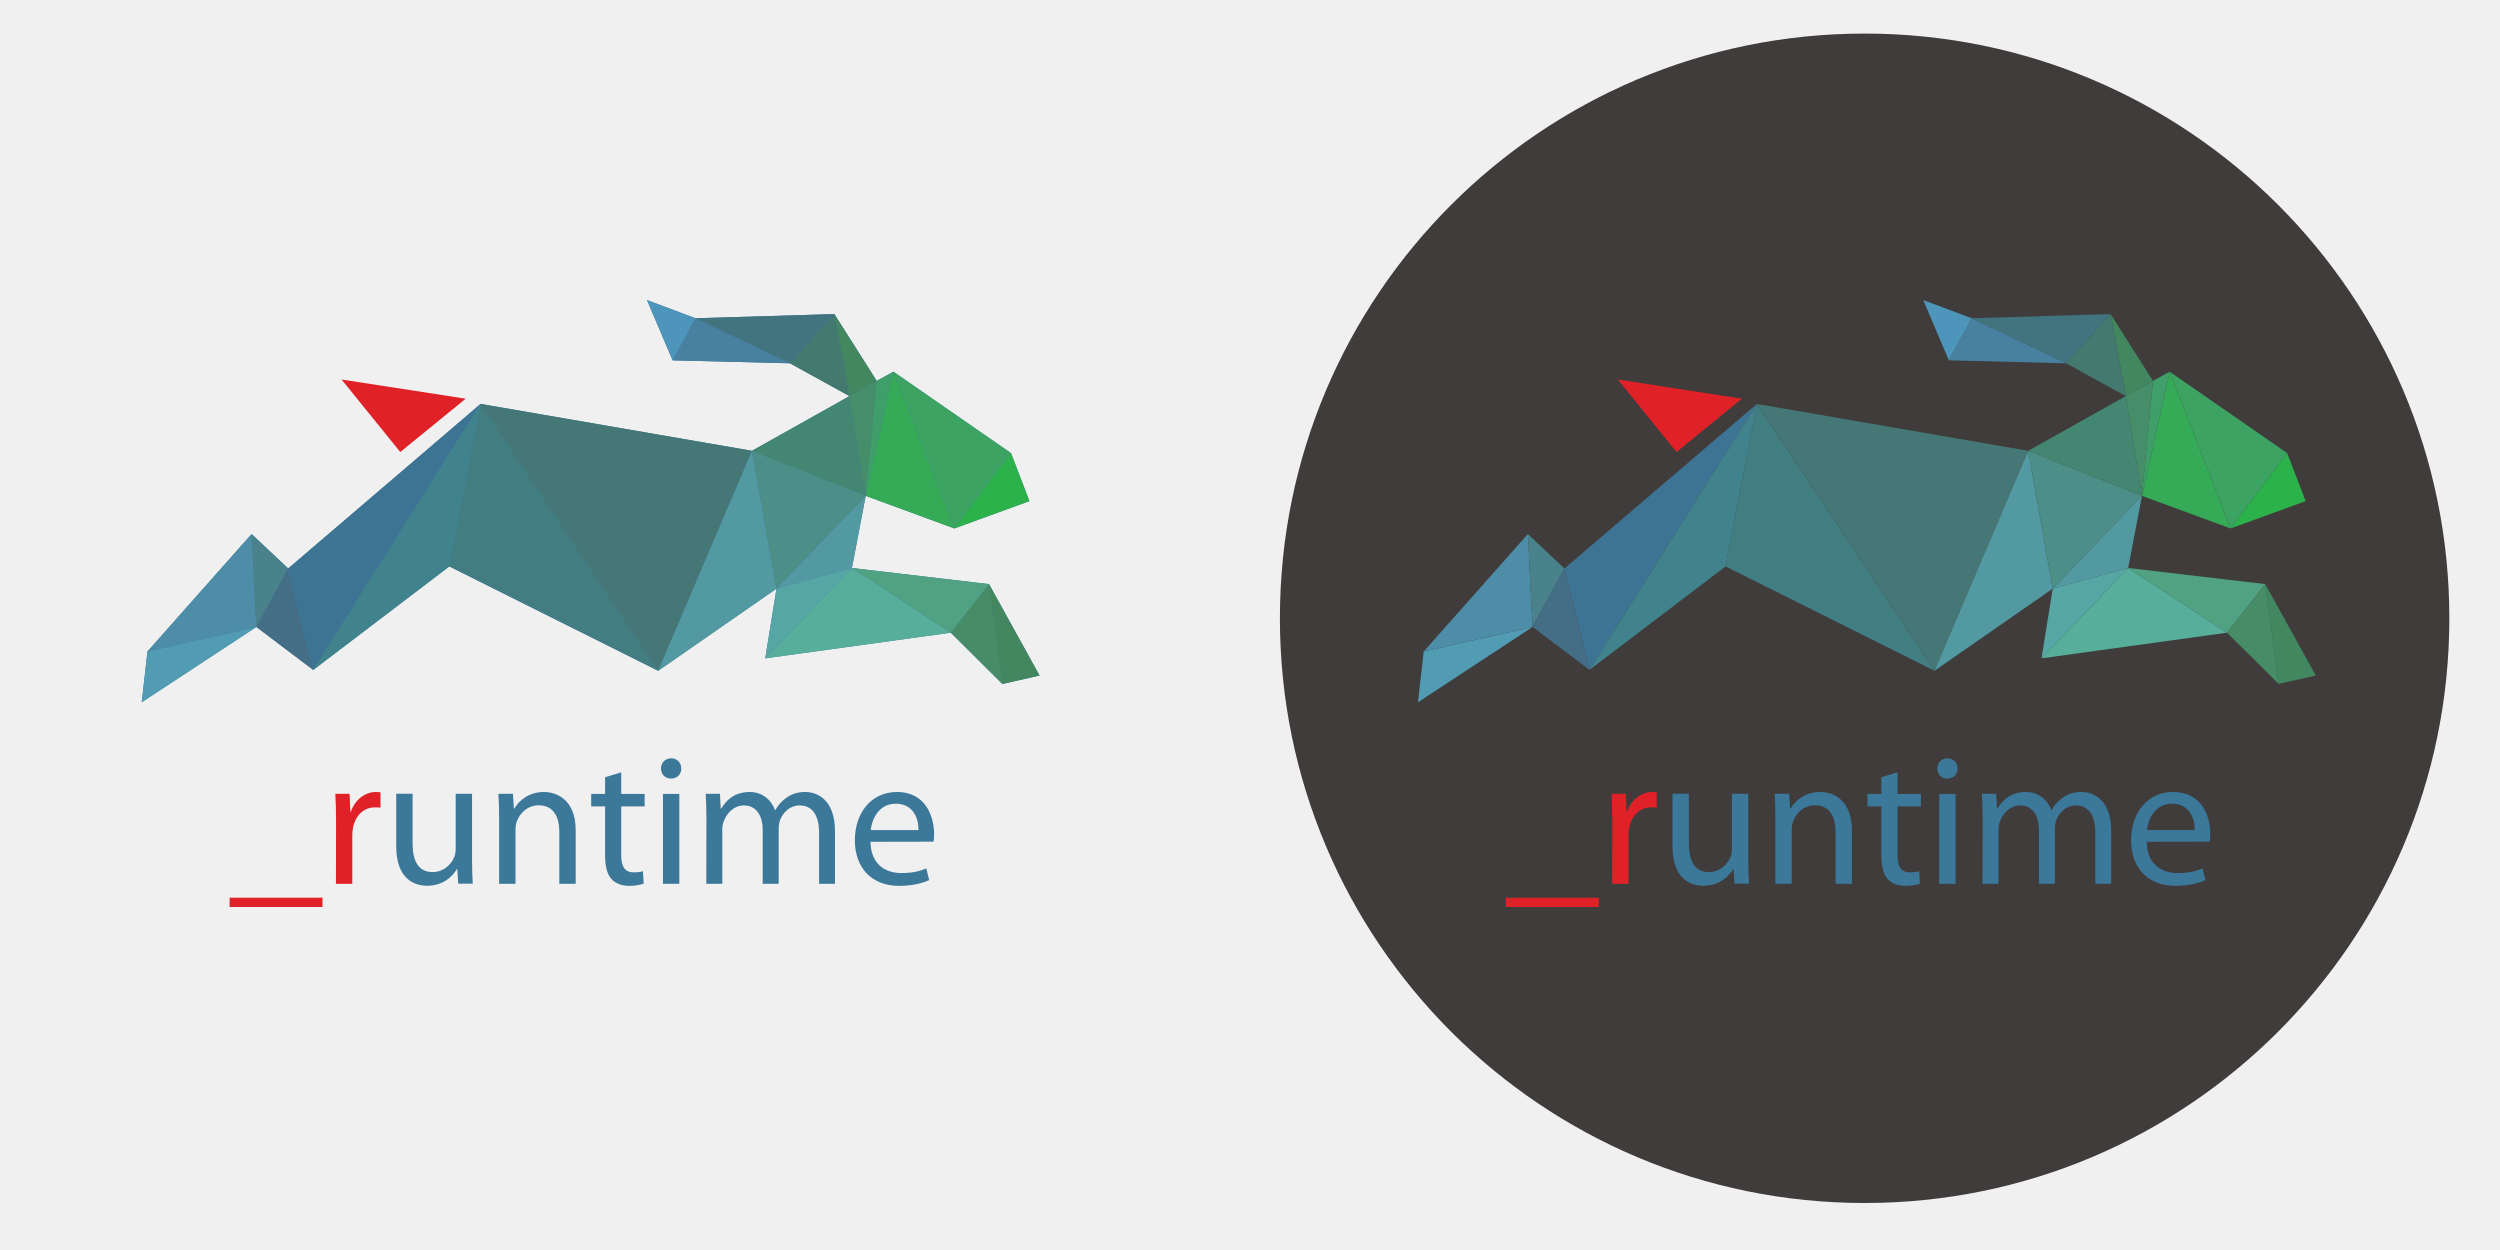
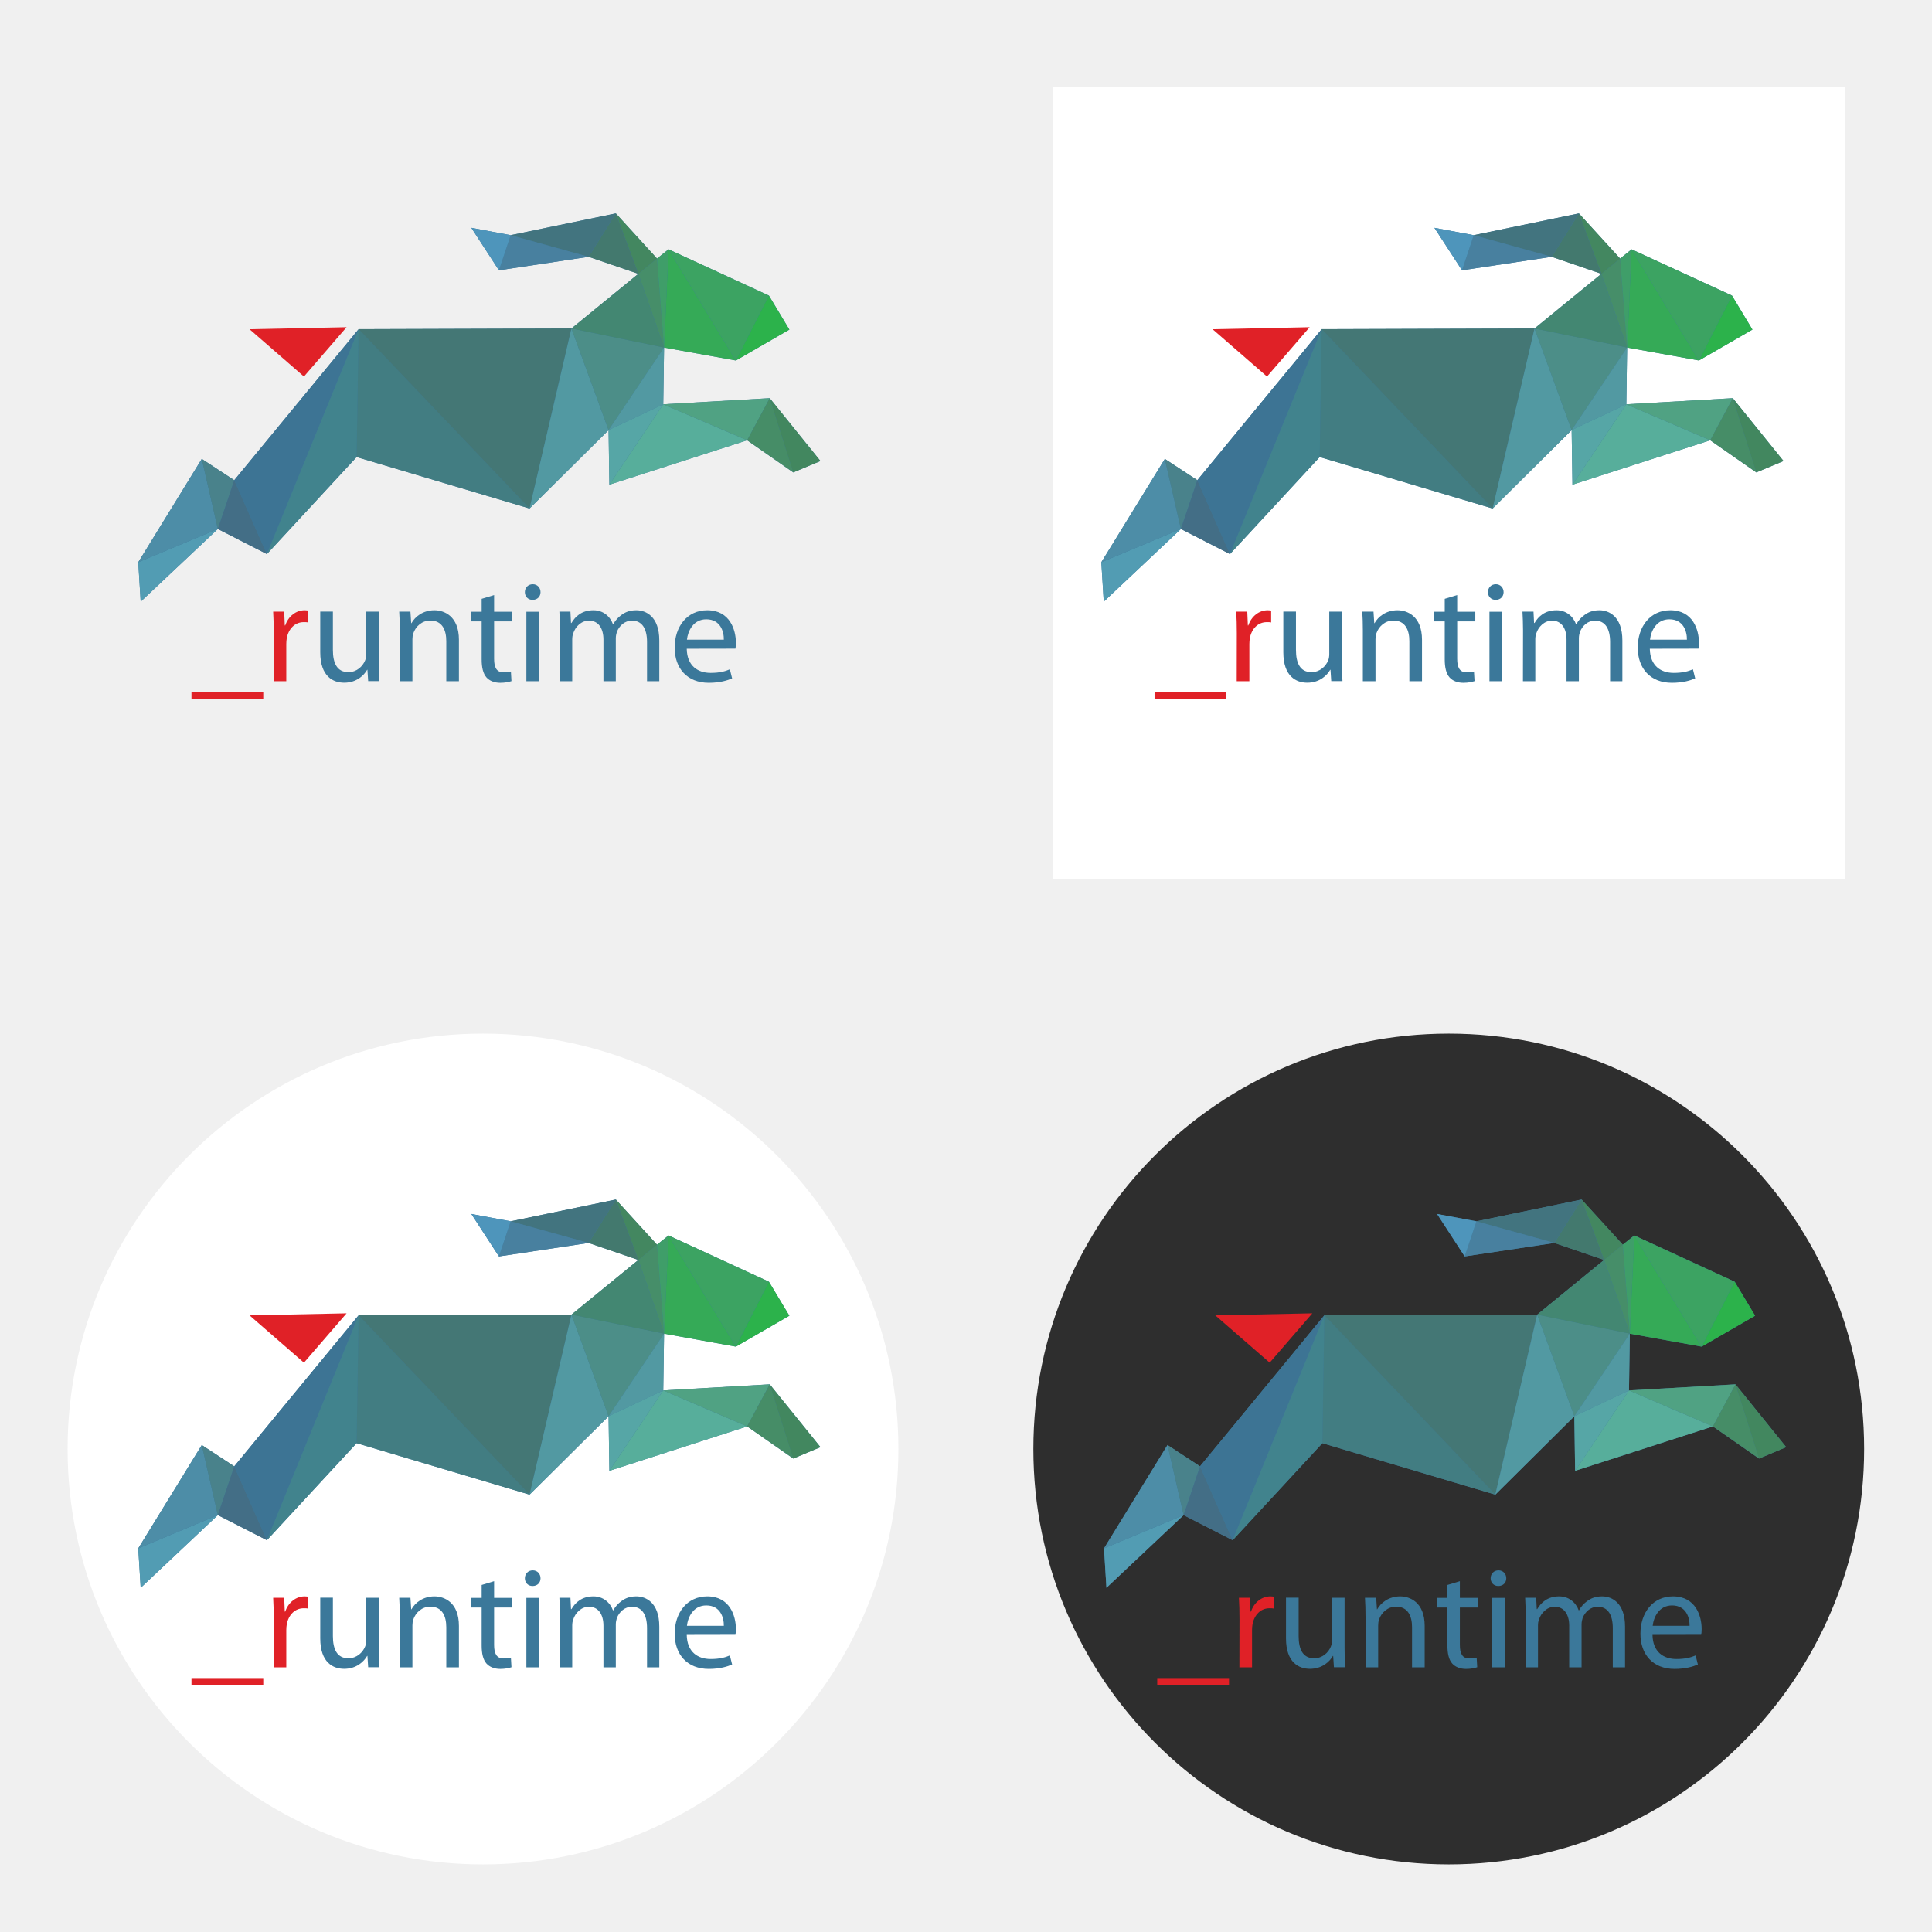
- <svg xmlns="http://www.w3.org/2000/svg" version="1.1" id="Layer_1" x="0px" y="0px" viewBox="0 0 2048 1024" style="enable-background:new 0 0 2048 1024;" xml:space="preserve">
-   <style type="text/css">
+ <svg xmlns="http://www.w3.org/2000/svg" version="1.1" id="Layer_1" x="0px" y="0px" viewBox="0 0 2048 2048" xml:space="preserve" width="2048" height="2048">
+   <defs id="defs85" />
+   <style type="text/css" id="style2">
	.st0{fill:#3B789A;}
	.st1{fill:#3F3C3B;}
	.st2{fill:#E02127;}
	.st3{fill:#529CB3;}
	.st4{fill:#4D8DA7;}
	.st5{fill:#49828B;}
	.st6{fill:#436E86;}
	.st7{fill:#3D7494;}
	.st8{fill:#41838D;}
	.st9{fill:#427D82;}
	.st10{fill:#447775;}
	.st11{fill:#5299A2;}
	.st12{fill:#4C8E88;}
	.st13{fill:#56A6A6;}
	.st14{fill:#57AE9B;}
	.st15{fill:#50A283;}
	.st16{fill:#468D67;}
	.st17{fill:#42875F;}
	.st18{fill:#468E69;}
	.st19{fill:#3F9E69;}
	.st20{fill:#35AA57;}
	.st21{fill:#3CA362;}
	.st22{fill:#2CB24B;}
	.st23{fill:#438760;}
	.st24{fill:#43796E;}
	.st25{fill:#42747F;}
	.st26{fill:#48809F;}
	.st27{fill:#4E95BB;}
	.st28{fill:#438772;}
</style>
-   <polygon class="st0" points="116.1,575.3 120.8,533.7 206.1,437.5 236.1,465.7 393.7,330.9 616,369.3 695.9,324.5 647.1,297.6   551,295.2 530,245.8 569.7,260.7 683.5,257.3 718.2,312 731.9,304.5 828.2,371.2 843.3,410.5 781.8,432.9 709.2,406.2 697.9,465.3   810.2,478.5 851.6,553.4 821.1,560.3 778.9,518.3 626.9,539.3 636.1,482.2 539.2,549.5 368.1,464 256.6,548.8 210,513.6 " />
-   <circle id="circle4" class="st1" cx="1527.5" cy="506.5" r="479" />
-   <path id="path6" class="st2" d="M264.2,735.4v7.6h-76.1v-7.6H264.2z" />
-   <path id="path8" class="st2" d="M275.3,673.3c0-8.7-0.2-16.1-0.6-23h11.7l0.6,14.6h0.5  c3.3-9.9,11.6-16.1,20.5-16.1c1.4,0,2.4,0.2,3.7,0.3v12.6c-1.4-0.3-2.7-0.3-4.6-0.3c-9.4,0-16.1,7-18,17c-0.3,1.8-0.5,4.1-0.5,6.2  V724h-13.4L275.3,673.3L275.3,673.3z" />
-   <path id="path10" class="st0" d="M386.7,703.7c0,7.8,0.2,14.5,0.6,20.2h-11.9l-0.8-12h-0.3  c-3.3,5.9-11.3,13.7-24.3,13.7c-11.6,0-25.4-6.5-25.4-32.3v-43.1H338v40.6c0,14,4.4,23.6,16.4,23.6c9,0,15.2-6.2,17.7-12.3  c0.8-1.8,1.2-4.3,1.2-6.8v-45h13.4V703.7z" />
-   <path id="path12" class="st0" d="M408.9,670.2c0-7.8-0.2-13.8-0.6-19.9h11.9l0.8,12.2h0.3  c3.7-6.8,12.2-13.7,24.3-13.7c10.2,0,26,6.1,26,31.3V724h-13.4v-42.5c0-11.9-4.4-21.8-17-21.8c-8.7,0-15.5,6.2-18,13.7  c-0.6,1.7-0.9,4-0.9,6.2V724h-13.4L408.9,670.2z" />
-   <path id="path14" class="st0" d="M508.9,632.7v17.7h19.2v10.2h-19.2v39.7c0,9.1,2.6,14.3,10,14.3  c3.7,0,5.8-0.3,7.8-0.9l0.6,10.2c-2.6,0.9-6.7,1.8-11.9,1.8c-6.2,0-11.3-2.1-14.5-5.6c-3.7-4.1-5.2-10.7-5.2-19.3v-40.2h-11.4v-10.2  h11.4v-13.7L508.9,632.7z" />
-   <path id="path16" class="st0" d="M558.1,629.6c0,4.6-3.2,8.2-8.5,8.2c-4.9,0-8.1-3.7-8.1-8.2  c0-4.6,3.3-8.4,8.4-8.4C554.7,621.2,558.1,624.9,558.1,629.6L558.1,629.6z M543.1,724v-73.6h13.4V724H543.1z" />
-   <path id="path18" class="st0" d="M578.7,670.2c0-7.8-0.3-13.8-0.6-19.9h11.7l0.6,12h0.5  c4.1-7,11-13.5,23.3-13.5c9.9,0,17.5,6.1,20.7,14.8h0.3c2.3-4.3,5.3-7.3,8.4-9.6c4.4-3.3,9.1-5.2,16.1-5.2c9.9,0,24.3,6.4,24.3,32  V724h-13v-41.5c0-14.3-5.3-22.7-16-22.7c-7.8,0-13.5,5.6-16,12c-0.6,2-1.1,4.3-1.1,6.7V724h-13.1v-44.1c0-11.7-5.2-20.1-15.4-20.1  c-8.2,0-14.5,6.7-16.6,13.4c-0.8,1.8-1.1,4.3-1.1,6.5V724h-13.1L578.7,670.2L578.7,670.2z" />
-   <path id="path20" class="st0" d="M713.1,689.6c0.3,18.1,11.7,25.6,25.3,25.6  c9.6,0,15.5-1.7,20.4-3.8l2.4,9.6c-4.7,2.1-12.9,4.7-24.7,4.7c-22.7,0-36.2-15.1-36.2-37.3s13.1-39.6,34.5-39.6  c24.2,0,30.4,21,30.4,34.5c0,2.7-0.2,4.7-0.5,6.2L713.1,689.6L713.1,689.6z M752.4,680c0.2-8.4-3.5-21.6-18.6-21.6  c-13.7,0-19.5,12.3-20.5,21.6H752.4z" />
-   <polygon id="polygon24" class="st3" points="116.1,575.3 210,513.6 120.8,533.7 " />
-   <polygon id="polygon26" class="st4" points="210,513.6 206.1,437.5 120.8,533.7 " />
-   <polygon id="polygon28" class="st5" points="206.1,437.5 236.1,465.7 210,513.6 " />
-   <polygon id="polygon30" class="st6" points="236.1,465.7 256.6,548.8 210,513.6 " />
-   <polygon id="polygon32" class="st7" points="236.1,465.7 393.7,330.9 256.6,548.8 " />
-   <polygon id="polygon34" class="st8" points="393.7,330.9 368.1,464 256.6,548.8 " />
-   <polygon id="polygon36" class="st9" points="368.1,464 539.2,549.5 393.7,330.9 " />
-   <polygon id="polygon38" class="st10" points="539.2,549.5 393.7,330.9 616,369.3 " />
-   <polygon id="polygon40" class="st11" points="636.1,482.2 539.2,549.5 616,369.3 " />
-   <polygon id="polygon42" class="st12" points="636.1,482.2 709.2,406.2 616,369.3 " />
-   <polygon id="polygon44" class="st11" points="636.1,482.2 697.9,465.3 709.2,406.2 " />
-   <polygon id="polygon46" class="st13" points="636.1,482.2 626.9,539.3 697.9,465.3 " />
-   <polygon id="polygon48" class="st14" points="626.9,539.3 778.9,518.3 697.9,465.3 " />
-   <polygon id="polygon50" class="st15" points="810.2,478.5 778.9,518.3 697.9,465.3 " />
-   <path id="path52" class="st16" d="M778.9,518.3c1.6-2,31.3-39.8,31.3-39.8l11,81.8L778.9,518.3z" />
-   <polygon id="polygon54" class="st17" points="821.1,560.3 851.6,553.4 810.2,478.5 " />
-   <polygon id="polygon56" class="st18" points="718.2,312 709.2,406.2 695.9,324.5 " />
-   <polygon id="polygon58" class="st19" points="731.9,304.5 709.2,406.2 718.2,312 " />
-   <polygon id="polygon60" class="st20" points="781.8,432.9 709.2,406.2 731.9,304.5 " />
-   <polygon id="polygon62" class="st21" points="781.8,432.9 828.2,371.2 731.9,304.5 " />
-   <path id="path64" class="st15" d="M828.2,371.2" />
-   <polygon id="polygon66" class="st22" points="781.8,432.9 843.3,410.5 828.2,371.2 " />
-   <polygon id="polygon68" class="st23" points="683.5,257.3 695.9,324.5 718.2,312 " />
-   <path id="path70" class="st15" d="M551,295.2" />
-   <polygon id="polygon72" class="st24" points="647.1,297.6 695.9,324.5 683.5,257.3 " />
-   <polygon id="polygon74" class="st25" points="569.7,260.7 647.1,297.6 683.5,257.3 " />
-   <polygon id="polygon76" class="st26" points="551,295.2 647.1,297.6 569.7,260.7 " />
-   <polygon id="polygon78" class="st27" points="530,245.8 569.7,260.7 551,295.2 " />
-   <polygon id="polygon80" class="st2" points="327.9,370.3 279.8,310.9 381.5,326.6 " />
-   <polygon id="polygon82" class="st28" points="616,369.3 709.2,406.2 695.9,324.5 " />
-   <path id="path6_1_" class="st2" d="M1309.7,735.4v7.6h-76.1v-7.6H1309.7z" />
-   <path id="path8_1_" class="st2" d="M1320.8,673.3c0-8.7-0.2-16.1-0.6-23h11.7l0.6,14.6h0.5  c3.3-9.9,11.6-16.1,20.5-16.1c1.4,0,2.4,0.2,3.7,0.3v12.6c-1.4-0.3-2.7-0.3-4.6-0.3c-9.4,0-16.1,7-18,17c-0.3,1.8-0.5,4.1-0.5,6.2  V724h-13.4L1320.8,673.3L1320.8,673.3z" />
-   <path id="path10_1_" class="st0" d="M1432.2,703.7c0,7.8,0.2,14.5,0.6,20.2h-11.9l-0.8-12h-0.3  c-3.3,5.9-11.3,13.7-24.3,13.7c-11.6,0-25.4-6.5-25.4-32.3v-43.1h13.4v40.6c0,14,4.4,23.6,16.4,23.6c9,0,15.2-6.2,17.7-12.3  c0.8-1.8,1.2-4.3,1.2-6.8v-45h13.4V703.7z" />
-   <path id="path12_1_" class="st0" d="M1454.4,670.2c0-7.8-0.2-13.8-0.6-19.9h11.9l0.8,12.2h0.3  c3.7-6.8,12.2-13.7,24.3-13.7c10.2,0,26,6.1,26,31.3V724h-13.4v-42.5c0-11.9-4.4-21.8-17-21.8c-8.7,0-15.5,6.2-18,13.7  c-0.6,1.7-0.9,4-0.9,6.2V724h-13.4V670.2z" />
-   <path id="path14_1_" class="st0" d="M1554.4,632.7v17.7h19.2v10.2h-19.2v39.7  c0,9.1,2.6,14.3,10,14.3c3.7,0,5.8-0.3,7.8-0.9l0.6,10.2c-2.6,0.9-6.7,1.8-11.9,1.8c-6.2,0-11.3-2.1-14.5-5.6  c-3.7-4.1-5.2-10.7-5.2-19.3v-40.2h-11.4v-10.2h11.4v-13.7L1554.4,632.7z" />
-   <path id="path16_1_" class="st0" d="M1603.6,629.6c0,4.6-3.2,8.2-8.5,8.2c-4.9,0-8.1-3.7-8.1-8.2  c0-4.6,3.3-8.4,8.4-8.4C1600.2,621.2,1603.6,624.9,1603.6,629.6L1603.6,629.6z M1588.6,724v-73.6h13.4V724H1588.6z" />
-   <path id="path18_1_" class="st0" d="M1624.2,670.2c0-7.8-0.3-13.8-0.6-19.9h11.7l0.6,12h0.5  c4.1-7,11-13.5,23.3-13.5c9.9,0,17.5,6.1,20.7,14.8h0.3c2.3-4.3,5.3-7.3,8.4-9.6c4.4-3.3,9.1-5.2,16.1-5.2c9.9,0,24.3,6.4,24.3,32  V724h-13v-41.5c0-14.3-5.3-22.7-16-22.7c-7.8,0-13.5,5.6-16,12c-0.6,2-1.1,4.3-1.1,6.7V724h-13.1v-44.1c0-11.7-5.2-20.1-15.4-20.1  c-8.2,0-14.5,6.7-16.6,13.4c-0.8,1.8-1.1,4.3-1.1,6.5V724h-13.1L1624.2,670.2L1624.2,670.2z" />
-   <path id="path20_1_" class="st0" d="M1758.6,689.6c0.3,18.1,11.7,25.6,25.3,25.6  c9.6,0,15.5-1.7,20.4-3.8l2.4,9.6c-4.7,2.1-12.9,4.7-24.7,4.7c-22.7,0-36.2-15.1-36.2-37.3s13.1-39.6,34.5-39.6  c24.2,0,30.4,21,30.4,34.5c0,2.7-0.2,4.7-0.5,6.2L1758.6,689.6L1758.6,689.6z M1797.9,680c0.2-8.4-3.5-21.6-18.6-21.6  c-13.7,0-19.5,12.3-20.5,21.6H1797.9z" />
-   <polygon id="polygon24_1_" class="st3" points="1161.6,575.3 1255.5,513.6 1166.3,533.7 " />
-   <polygon id="polygon26_1_" class="st4" points="1255.5,513.6 1251.6,437.5 1166.3,533.7 " />
-   <polygon id="polygon28_1_" class="st5" points="1251.6,437.5 1281.6,465.7 1255.5,513.6 " />
-   <polygon id="polygon30_1_" class="st6" points="1281.6,465.7 1302.1,548.8 1255.5,513.6 " />
-   <polygon id="polygon32_1_" class="st7" points="1281.6,465.7 1439.2,330.9 1302.1,548.8 " />
-   <polygon id="polygon34_1_" class="st8" points="1439.2,330.9 1413.6,464 1302.1,548.8 " />
-   <polygon id="polygon36_1_" class="st9" points="1413.6,464 1584.7,549.5 1439.2,330.9 " />
-   <polygon id="polygon38_1_" class="st10" points="1584.7,549.5 1439.2,330.9 1661.5,369.3 " />
-   <polygon id="polygon40_1_" class="st11" points="1681.6,482.2 1584.7,549.5 1661.5,369.3 " />
-   <polygon id="polygon42_1_" class="st12" points="1681.6,482.2 1754.7,406.2 1661.5,369.3 " />
-   <polygon id="polygon44_1_" class="st11" points="1681.6,482.2 1743.4,465.3 1754.7,406.2 " />
-   <polygon id="polygon46_1_" class="st13" points="1681.6,482.2 1672.4,539.3 1743.4,465.3 " />
-   <polygon id="polygon48_1_" class="st14" points="1672.4,539.3 1824.4,518.3 1743.4,465.3 " />
-   <polygon id="polygon50_1_" class="st15" points="1855.7,478.5 1824.4,518.3 1743.4,465.3 " />
-   <path id="path52_1_" class="st16" d="M1824.4,518.3c1.6-2,31.3-39.8,31.3-39.8l11,81.8  L1824.4,518.3z" />
-   <polygon id="polygon54_1_" class="st17" points="1866.6,560.3 1897.1,553.4 1855.7,478.5 " />
-   <polygon id="polygon56_1_" class="st18" points="1763.7,312 1754.7,406.2 1741.4,324.5 " />
-   <polygon id="polygon58_1_" class="st19" points="1777.4,304.5 1754.7,406.2 1763.7,312 " />
-   <polygon id="polygon60_1_" class="st20" points="1827.3,432.9 1754.7,406.2 1777.4,304.5 " />
-   <polygon id="polygon62_1_" class="st21" points="1827.3,432.9 1873.7,371.2 1777.4,304.5 " />
-   <path id="path64_1_" class="st15" d="M1873.7,371.2" />
-   <polygon id="polygon66_1_" class="st22" points="1827.3,432.9 1888.8,410.5 1873.7,371.2 " />
-   <polygon id="polygon68_1_" class="st23" points="1729,257.3 1741.4,324.5 1763.7,312 " />
-   <path id="path70_1_" class="st15" d="M1596.5,295.2" />
-   <polygon id="polygon72_1_" class="st24" points="1692.6,297.6 1741.4,324.5 1729,257.3 " />
-   <polygon id="polygon74_1_" class="st25" points="1615.2,260.7 1692.6,297.6 1729,257.3 " />
-   <polygon id="polygon76_1_" class="st26" points="1596.5,295.2 1692.6,297.6 1615.2,260.7 " />
-   <polygon id="polygon78_1_" class="st27" points="1575.5,245.8 1615.2,260.7 1596.5,295.2 " />
-   <polygon id="polygon80_1_" class="st2" points="1373.4,370.3 1325.3,310.9 1427,326.6 " />
-   <polygon id="polygon82_1_" class="st28" points="1661.5,369.3 1754.7,406.2 1741.4,324.5 " />
+   <rect style="opacity:1;vector-effect:none;fill:#ffffff;fill-opacity:1;fill-rule:evenodd;stroke:none;stroke-width:0.705;stroke-linecap:butt;stroke-linejoin:miter;stroke-miterlimit:4;stroke-dasharray:none;stroke-dashoffset:0;stroke-opacity:1" id="rect1336" width="839.553" height="839.553" x="1116.224" y="92.224" />
+   <g id="g1074" transform="translate(-1.2207031e-4)">
+     <path d="m 279.08,733.49 v 7.6 h -76.1 v -7.6 z" class="st2" id="path6" style="fill:#e02127;stroke:none" />
+     <path d="m 290.18,671.39 c 0,-8.7 -0.2,-16.1 -0.6,-23 h 11.7 l 0.6,14.6 h 0.5 c 3.3,-9.9 11.6,-16.1 20.5,-16.1 1.4,0 2.4,0.2 3.7,0.3 v 12.6 c -1.4,-0.3 -2.7,-0.3 -4.6,-0.3 -9.4,0 -16.1,7 -18,17 -0.3,1.8 -0.5,4.1 -0.5,6.2 v 39.4 h -13.4 z" class="st2" id="path8" style="fill:#e02127" />
+     <path d="m 401.58,701.79 c 0,7.8 0.2,14.5 0.6,20.2 h -11.9 l -0.8,-12 h -0.3 c -3.3,5.9 -11.3,13.7 -24.3,13.7 -11.6,0 -25.4,-6.5 -25.4,-32.3 v -43.1 h 13.4 v 40.6 c 0,14 4.4,23.6 16.4,23.6 9,0 15.2,-6.2 17.7,-12.3 0.8,-1.8 1.2,-4.3 1.2,-6.8 v -45 h 13.4 z" class="st0" id="path10" style="fill:#3b789a" />
+     <path d="m 423.78,668.29 c 0,-7.8 -0.2,-13.8 -0.6,-19.9 h 11.9 l 0.8,12.2 h 0.3 c 3.7,-6.8 12.2,-13.7 24.3,-13.7 10.2,0 26,6.1 26,31.3 v 43.9 h -13.4 v -42.5 c 0,-11.9 -4.4,-21.8 -17,-21.8 -8.7,0 -15.5,6.2 -18,13.7 -0.6,1.7 -0.9,4 -0.9,6.2 v 44.4 h -13.4 z" class="st0" id="path12" style="fill:#3b789a" />
+     <path d="m 523.78,630.79 v 17.7 h 19.2 v 10.2 h -19.2 v 39.7 c 0,9.1 2.6,14.3 10,14.3 3.7,0 5.8,-0.3 7.8,-0.9 l 0.6,10.2 c -2.6,0.9 -6.7,1.8 -11.9,1.8 -6.2,0 -11.3,-2.1 -14.5,-5.6 -3.7,-4.1 -5.2,-10.7 -5.2,-19.3 v -40.2 h -11.4 v -10.2 h 11.4 v -13.7 z" class="st0" id="path14" style="fill:#3b789a" />
+     <path d="m 572.98,627.69 c 0,4.6 -3.2,8.2 -8.5,8.2 -4.9,0 -8.1,-3.7 -8.1,-8.2 0,-4.6 3.3,-8.4 8.4,-8.4 4.8,0 8.2,3.7 8.2,8.4 z m -15,94.4 v -73.6 h 13.4 v 73.6 z" class="st0" id="path16" style="fill:#3b789a" />
+     <path d="m 593.58,668.29 c 0,-7.8 -0.3,-13.8 -0.6,-19.9 h 11.7 l 0.6,12 h 0.5 c 4.1,-7 11,-13.5 23.3,-13.5 9.9,0 17.5,6.1 20.7,14.8 h 0.3 c 2.3,-4.3 5.3,-7.3 8.4,-9.6 4.4,-3.3 9.1,-5.2 16.1,-5.2 9.9,0 24.3,6.4 24.3,32 v 43.2 h -13 v -41.5 c 0,-14.3 -5.3,-22.7 -16,-22.7 -7.8,0 -13.5,5.6 -16,12 -0.6,2 -1.1,4.3 -1.1,6.7 v 45.5 h -13.1 v -44.1 c 0,-11.7 -5.2,-20.1 -15.4,-20.1 -8.2,0 -14.5,6.7 -16.6,13.4 -0.8,1.8 -1.1,4.3 -1.1,6.5 v 44.3 h -13.1 z" class="st0" id="path18" style="fill:#3b789a" />
+     <path d="m 727.98,687.69 c 0.3,18.1 11.7,25.6 25.3,25.6 9.6,0 15.5,-1.7 20.4,-3.8 l 2.4,9.6 c -4.7,2.1 -12.9,4.7 -24.7,4.7 -22.7,0 -36.2,-15.1 -36.2,-37.3 0,-22.2 13.1,-39.6 34.5,-39.6 24.2,0 30.4,21 30.4,34.5 0,2.7 -0.2,4.7 -0.5,6.2 z m 39.3,-9.6 c 0.2,-8.4 -3.5,-21.6 -18.6,-21.6 -13.7,0 -19.5,12.3 -20.5,21.6 z" class="st0" id="path20" style="fill:#3b789a" />
+   </g>
+   <circle r="440.334" cy="1536" cx="512" id="path955" style="opacity:1;vector-effect:none;fill:#ffffff;fill-opacity:1;fill-rule:evenodd;stroke:none;stroke-width:0.86;stroke-linecap:butt;stroke-linejoin:miter;stroke-miterlimit:4;stroke-dasharray:none;stroke-dashoffset:0;stroke-opacity:1" />
+   <g id="g1045" transform="translate(14.88018,-21.9097)">
+     <path style="fill:#e02127;stroke:none" id="path957" class="st2" d="m 264.2,1800.742 v 7.6 h -76.1 v -7.6 z" />
+     <path style="fill:#e02127" id="path959" class="st2" d="m 275.3,1738.642 c 0,-8.7 -0.2,-16.1 -0.6,-23 h 11.7 l 0.6,14.6 h 0.5 c 3.3,-9.9 11.6,-16.1 20.5,-16.1 1.4,0 2.4,0.2 3.7,0.3 v 12.6 c -1.4,-0.3 -2.7,-0.3 -4.6,-0.3 -9.4,0 -16.1,7 -18,17 -0.3,1.8 -0.5,4.1 -0.5,6.2 v 39.4 h -13.4 z" />
+     <path style="fill:#3b789a" id="path961" class="st0" d="m 386.7,1769.042 c 0,7.8 0.2,14.5 0.6,20.2 h -11.9 l -0.8,-12 h -0.3 c -3.3,5.9 -11.3,13.7 -24.3,13.7 -11.6,0 -25.4,-6.5 -25.4,-32.3 v -43.1 H 338 v 40.6 c 0,14 4.4,23.6 16.4,23.6 9,0 15.2,-6.2 17.7,-12.3 0.8,-1.8 1.2,-4.3 1.2,-6.8 v -45 h 13.4 z" />
+     <path style="fill:#3b789a" id="path963" class="st0" d="m 408.9,1735.542 c 0,-7.8 -0.2,-13.8 -0.6,-19.9 h 11.9 l 0.8,12.2 h 0.3 c 3.7,-6.8 12.2,-13.7 24.3,-13.7 10.2,0 26,6.1 26,31.3 v 43.9 h -13.4 v -42.5 c 0,-11.9 -4.4,-21.8 -17,-21.8 -8.7,0 -15.5,6.2 -18,13.7 -0.6,1.7 -0.9,4 -0.9,6.2 v 44.4 h -13.4 z" />
+     <path style="fill:#3b789a" id="path965" class="st0" d="m 508.9,1698.042 v 17.7 h 19.2 v 10.2 h -19.2 v 39.7 c 0,9.1 2.6,14.3 10,14.3 3.7,0 5.8,-0.3 7.8,-0.9 l 0.6,10.2 c -2.6,0.9 -6.7,1.8 -11.9,1.8 -6.2,0 -11.3,-2.1 -14.5,-5.6 -3.7,-4.1 -5.2,-10.7 -5.2,-19.3 v -40.2 h -11.4 v -10.2 h 11.4 v -13.7 z" />
+     <path style="fill:#3b789a" id="path967" class="st0" d="m 558.1,1694.942 c 0,4.6 -3.2,8.2 -8.5,8.2 -4.9,0 -8.1,-3.7 -8.1,-8.2 0,-4.6 3.3,-8.4 8.4,-8.4 4.8,0 8.2,3.7 8.2,8.4 z m -15,94.4 v -73.6 h 13.4 v 73.6 z" />
+     <path style="fill:#3b789a" id="path969" class="st0" d="m 578.7,1735.542 c 0,-7.8 -0.3,-13.8 -0.6,-19.9 h 11.7 l 0.6,12 h 0.5 c 4.1,-7 11,-13.5 23.3,-13.5 9.9,0 17.5,6.1 20.7,14.8 h 0.3 c 2.3,-4.3 5.3,-7.3 8.4,-9.6 4.4,-3.3 9.1,-5.2 16.1,-5.2 9.9,0 24.3,6.4 24.3,32 v 43.2 h -13 v -41.5 c 0,-14.3 -5.3,-22.7 -16,-22.7 -7.8,0 -13.5,5.6 -16,12 -0.6,2 -1.1,4.3 -1.1,6.7 v 45.5 h -13.1 v -44.1 c 0,-11.7 -5.2,-20.1 -15.4,-20.1 -8.2,0 -14.5,6.7 -16.6,13.4 -0.8,1.8 -1.1,4.3 -1.1,6.5 v 44.3 h -13.1 z" />
+     <path style="fill:#3b789a" id="path971" class="st0" d="m 713.1,1754.942 c 0.3,18.1 11.7,25.6 25.3,25.6 9.6,0 15.5,-1.7 20.4,-3.8 l 2.4,9.6 c -4.7,2.1 -12.9,4.7 -24.7,4.7 -22.7,0 -36.2,-15.1 -36.2,-37.3 0,-22.2 13.1,-39.6 34.5,-39.6 24.2,0 30.4,21 30.4,34.5 0,2.7 -0.2,4.7 -0.5,6.2 z m 39.3,-9.6 c 0.2,-8.4 -3.5,-21.6 -18.6,-21.6 -13.7,0 -19.5,12.3 -20.5,21.6 z" />
+   </g>
+   <g id="g925" transform="rotate(-9.984521,490.2579,417.4297)">
+     <polygon id="polygon4" points="626.9,539.3 636.1,482.2 539.2,549.5 368.1,464 256.6,548.8 210,513.6 116.1,575.3 120.8,533.7 206.1,437.5 236.1,465.7 393.7,330.9 616,369.3 695.9,324.5 647.1,297.6 551,295.2 530,245.8 569.7,260.7 683.5,257.3 718.2,312 731.9,304.5 828.2,371.2 843.3,410.5 781.8,432.9 709.2,406.2 697.9,465.3 810.2,478.5 851.6,553.4 821.1,560.3 778.9,518.3 " class="st0" style="fill:#3b789a" />
+     <polygon points="120.8,533.7 116.1,575.3 210,513.6 " class="st3" id="polygon24" style="fill:#529cb3" />
+     <polygon points="120.8,533.7 210,513.6 206.1,437.5 " class="st4" id="polygon26" style="fill:#4d8da7" />
+     <polygon points="210,513.6 206.1,437.5 236.1,465.7 " class="st5" id="polygon28" style="fill:#49828b" />
+     <polygon points="210,513.6 236.1,465.7 256.6,548.8 " class="st6" id="polygon30" style="fill:#436e86" />
+     <polygon points="256.6,548.8 236.1,465.7 393.7,330.9 " class="st7" id="polygon32" style="fill:#3d7494" />
+     <polygon points="256.6,548.8 393.7,330.9 368.1,464 " class="st8" id="polygon34" style="fill:#41838d" />
+     <polygon points="393.7,330.9 368.1,464 539.2,549.5 " class="st9" id="polygon36" style="fill:#427d82" />
+     <polygon points="616,369.3 539.2,549.5 393.7,330.9 " class="st10" id="polygon38" style="fill:#447775" />
+     <polygon points="616,369.3 636.1,482.2 539.2,549.5 " class="st11" id="polygon40" style="fill:#5299a2" />
+     <polygon points="616,369.3 636.1,482.2 709.2,406.2 " class="st12" id="polygon42" style="fill:#4c8e88" />
+     <polygon points="709.2,406.2 636.1,482.2 697.9,465.3 " class="st11" id="polygon44" style="fill:#5299a2" />
+     <polygon points="697.9,465.3 636.1,482.2 626.9,539.3 " class="st13" id="polygon46" style="fill:#56a6a6" />
+     <polygon points="697.9,465.3 626.9,539.3 778.9,518.3 " class="st14" id="polygon48" style="fill:#57ae9b" />
+     <polygon points="697.9,465.3 810.2,478.5 778.9,518.3 " class="st15" id="polygon50" style="fill:#50a283" />
+     <path d="m 778.9,518.3 c 1.6,-2 31.3,-39.8 31.3,-39.8 l 11,81.8 z" class="st16" id="path52" style="fill:#468d67" />
+     <polygon points="810.2,478.5 821.1,560.3 851.6,553.4 " class="st17" id="polygon54" style="fill:#42875f" />
+     <polygon points="695.9,324.5 718.2,312 709.2,406.2 " class="st18" id="polygon56" style="fill:#468e69" />
+     <polygon points="718.2,312 731.9,304.5 709.2,406.2 " class="st19" id="polygon58" style="fill:#3f9e69" />
+     <polygon points="731.9,304.5 781.8,432.9 709.2,406.2 " class="st20" id="polygon60" style="fill:#35aa57" />
+     <polygon points="731.9,304.5 781.8,432.9 828.2,371.2 " class="st21" id="polygon62" style="fill:#3ca362" />
+     <path d="M 828.2,371.2" class="st15" id="path64" style="fill:#50a283" />
+     <polygon points="828.2,371.2 781.8,432.9 843.3,410.5 " class="st22" id="polygon66" style="fill:#2cb24b" />
+     <polygon points="718.2,312 683.5,257.3 695.9,324.5 " class="st23" id="polygon68" style="fill:#438760" />
+     <path d="M 551,295.2" class="st15" id="path70" style="fill:#50a283" />
+     <polygon points="683.5,257.3 647.1,297.6 695.9,324.5 " class="st24" id="polygon72" style="fill:#43796e" />
+     <polygon points="683.5,257.3 569.7,260.7 647.1,297.6 " class="st25" id="polygon74" style="fill:#42747f" />
+     <polygon points="569.7,260.7 551,295.2 647.1,297.6 " class="st26" id="polygon76" style="fill:#48809f" />
+     <polygon points="551,295.2 530,245.8 569.7,260.7 " class="st27" id="polygon78" style="fill:#4e95bb" />
+     <polygon points="381.5,326.6 327.9,370.3 279.8,310.9 " class="st2" id="polygon80" style="fill:#e02127" />
+     <polygon points="695.9,324.5 616,369.3 709.2,406.2 " class="st28" id="polygon82" style="fill:#438772" />
+   </g>
+   <g transform="rotate(-9.984521,6473.721,940.1005)" id="g1035">
+     <polygon style="fill:#3b789a" class="st0" points="683.5,257.3 718.2,312 731.9,304.5 828.2,371.2 843.3,410.5 781.8,432.9 709.2,406.2 697.9,465.3 810.2,478.5 851.6,553.4 821.1,560.3 778.9,518.3 626.9,539.3 636.1,482.2 539.2,549.5 368.1,464 256.6,548.8 210,513.6 116.1,575.3 120.8,533.7 206.1,437.5 236.1,465.7 393.7,330.9 616,369.3 695.9,324.5 647.1,297.6 551,295.2 530,245.8 569.7,260.7 " id="polygon973" />
+     <polygon style="fill:#529cb3" id="polygon975" class="st3" points="210,513.6 120.8,533.7 116.1,575.3 " />
+     <polygon style="fill:#4d8da7" id="polygon977" class="st4" points="206.1,437.5 120.8,533.7 210,513.6 " />
+     <polygon style="fill:#49828b" id="polygon979" class="st5" points="236.1,465.7 210,513.6 206.1,437.5 " />
+     <polygon style="fill:#436e86" id="polygon981" class="st6" points="256.6,548.8 210,513.6 236.1,465.7 " />
+     <polygon style="fill:#3d7494" id="polygon983" class="st7" points="393.7,330.9 256.6,548.8 236.1,465.7 " />
+     <polygon style="fill:#41838d" id="polygon985" class="st8" points="368.1,464 256.6,548.8 393.7,330.9 " />
+     <polygon style="fill:#427d82" id="polygon987" class="st9" points="539.2,549.5 393.7,330.9 368.1,464 " />
+     <polygon style="fill:#447775" id="polygon989" class="st10" points="393.7,330.9 616,369.3 539.2,549.5 " />
+     <polygon style="fill:#5299a2" id="polygon991" class="st11" points="539.2,549.5 616,369.3 636.1,482.2 " />
+     <polygon style="fill:#4c8e88" id="polygon993" class="st12" points="709.2,406.2 616,369.3 636.1,482.2 " />
+     <polygon style="fill:#5299a2" id="polygon995" class="st11" points="697.9,465.3 709.2,406.2 636.1,482.2 " />
+     <polygon style="fill:#56a6a6" id="polygon997" class="st13" points="626.9,539.3 697.9,465.3 636.1,482.2 " />
+     <polygon style="fill:#57ae9b" id="polygon999" class="st14" points="778.9,518.3 697.9,465.3 626.9,539.3 " />
+     <polygon style="fill:#50a283" id="polygon1001" class="st15" points="778.9,518.3 697.9,465.3 810.2,478.5 " />
+     <path style="fill:#468d67" id="path1003" class="st16" d="m 778.9,518.3 c 1.6,-2 31.3,-39.8 31.3,-39.8 l 11,81.8 z" />
+     <polygon style="fill:#42875f" id="polygon1005" class="st17" points="851.6,553.4 810.2,478.5 821.1,560.3 " />
+     <polygon style="fill:#468e69" id="polygon1007" class="st18" points="709.2,406.2 695.9,324.5 718.2,312 " />
+     <polygon style="fill:#3f9e69" id="polygon1009" class="st19" points="709.2,406.2 718.2,312 731.9,304.5 " />
+     <polygon style="fill:#35aa57" id="polygon1011" class="st20" points="709.2,406.2 731.9,304.5 781.8,432.9 " />
+     <polygon style="fill:#3ca362" id="polygon1013" class="st21" points="828.2,371.2 731.9,304.5 781.8,432.9 " />
+     <path style="fill:#50a283" id="path1015" class="st15" d="M 828.2,371.2" />
+     <polygon style="fill:#2cb24b" id="polygon1017" class="st22" points="843.3,410.5 828.2,371.2 781.8,432.9 " />
+     <polygon style="fill:#438760" id="polygon1019" class="st23" points="695.9,324.5 718.2,312 683.5,257.3 " />
+     <path style="fill:#50a283" id="path1021" class="st15" d="M 551,295.2" />
+     <polygon style="fill:#43796e" id="polygon1023" class="st24" points="695.9,324.5 683.5,257.3 647.1,297.6 " />
+     <polygon style="fill:#42747f" id="polygon1025" class="st25" points="647.1,297.6 683.5,257.3 569.7,260.7 " />
+     <polygon style="fill:#48809f" id="polygon1027" class="st26" points="647.1,297.6 569.7,260.7 551,295.2 " />
+     <polygon style="fill:#4e95bb" id="polygon1029" class="st27" points="569.7,260.7 551,295.2 530,245.8 " />
+     <polygon style="fill:#e02127" id="polygon1031" class="st2" points="279.8,310.9 381.5,326.6 327.9,370.3 " />
+     <polygon style="fill:#438772" id="polygon1033" class="st28" points="709.2,406.2 695.9,324.5 616,369.3 " />
+   </g>
+   <circle style="opacity:1;vector-effect:none;fill:#2e2e2e;fill-opacity:1;fill-rule:evenodd;stroke:none;stroke-width:0.86;stroke-linecap:butt;stroke-linejoin:miter;stroke-miterlimit:4;stroke-dasharray:none;stroke-dashoffset:0;stroke-opacity:1" id="circle1170" cx="1535.736" cy="1536" r="440.334" />
+   <g transform="translate(1038.616,-21.9097)" id="g1188">
+     <path d="m 264.2,1800.742 v 7.6 h -76.1 v -7.6 z" class="st2" id="path1172" style="fill:#e02127;stroke:none" />
+     <path d="m 275.3,1738.642 c 0,-8.7 -0.2,-16.1 -0.6,-23 h 11.7 l 0.6,14.6 h 0.5 c 3.3,-9.9 11.6,-16.1 20.5,-16.1 1.4,0 2.4,0.2 3.7,0.3 v 12.6 c -1.4,-0.3 -2.7,-0.3 -4.6,-0.3 -9.4,0 -16.1,7 -18,17 -0.3,1.8 -0.5,4.1 -0.5,6.2 v 39.4 h -13.4 z" class="st2" id="path1174" style="fill:#e02127" />
+     <path d="m 386.7,1769.042 c 0,7.8 0.2,14.5 0.6,20.2 h -11.9 l -0.8,-12 h -0.3 c -3.3,5.9 -11.3,13.7 -24.3,13.7 -11.6,0 -25.4,-6.5 -25.4,-32.3 v -43.1 H 338 v 40.6 c 0,14 4.4,23.6 16.4,23.6 9,0 15.2,-6.2 17.7,-12.3 0.8,-1.8 1.2,-4.3 1.2,-6.8 v -45 h 13.4 z" class="st0" id="path1176" style="fill:#3b789a" />
+     <path d="m 408.9,1735.542 c 0,-7.8 -0.2,-13.8 -0.6,-19.9 h 11.9 l 0.8,12.2 h 0.3 c 3.7,-6.8 12.2,-13.7 24.3,-13.7 10.2,0 26,6.1 26,31.3 v 43.9 h -13.4 v -42.5 c 0,-11.9 -4.4,-21.8 -17,-21.8 -8.7,0 -15.5,6.2 -18,13.7 -0.6,1.7 -0.9,4 -0.9,6.2 v 44.4 h -13.4 z" class="st0" id="path1178" style="fill:#3b789a" />
+     <path d="m 508.9,1698.042 v 17.7 h 19.2 v 10.2 h -19.2 v 39.7 c 0,9.1 2.6,14.3 10,14.3 3.7,0 5.8,-0.3 7.8,-0.9 l 0.6,10.2 c -2.6,0.9 -6.7,1.8 -11.9,1.8 -6.2,0 -11.3,-2.1 -14.5,-5.6 -3.7,-4.1 -5.2,-10.7 -5.2,-19.3 v -40.2 h -11.4 v -10.2 h 11.4 v -13.7 z" class="st0" id="path1180" style="fill:#3b789a" />
+     <path d="m 558.1,1694.942 c 0,4.6 -3.2,8.2 -8.5,8.2 -4.9,0 -8.1,-3.7 -8.1,-8.2 0,-4.6 3.3,-8.4 8.4,-8.4 4.8,0 8.2,3.7 8.2,8.4 z m -15,94.4 v -73.6 h 13.4 v 73.6 z" class="st0" id="path1182" style="fill:#3b789a" />
+     <path d="m 578.7,1735.542 c 0,-7.8 -0.3,-13.8 -0.6,-19.9 h 11.7 l 0.6,12 h 0.5 c 4.1,-7 11,-13.5 23.3,-13.5 9.9,0 17.5,6.1 20.7,14.8 h 0.3 c 2.3,-4.3 5.3,-7.3 8.4,-9.6 4.4,-3.3 9.1,-5.2 16.1,-5.2 9.9,0 24.3,6.4 24.3,32 v 43.2 h -13 v -41.5 c 0,-14.3 -5.3,-22.7 -16,-22.7 -7.8,0 -13.5,5.6 -16,12 -0.6,2 -1.1,4.3 -1.1,6.7 v 45.5 h -13.1 v -44.1 c 0,-11.7 -5.2,-20.1 -15.4,-20.1 -8.2,0 -14.5,6.7 -16.6,13.4 -0.8,1.8 -1.1,4.3 -1.1,6.5 v 44.3 h -13.1 z" class="st0" id="path1184" style="fill:#3b789a" />
+     <path d="m 713.1,1754.942 c 0.3,18.1 11.7,25.6 25.3,25.6 9.6,0 15.5,-1.7 20.4,-3.8 l 2.4,9.6 c -4.7,2.1 -12.9,4.7 -24.7,4.7 -22.7,0 -36.2,-15.1 -36.2,-37.3 0,-22.2 13.1,-39.6 34.5,-39.6 24.2,0 30.4,21 30.4,34.5 0,2.7 -0.2,4.7 -0.5,6.2 z m 39.3,-9.6 c 0.2,-8.4 -3.5,-21.6 -18.6,-21.6 -13.7,0 -19.5,12.3 -20.5,21.6 z" class="st0" id="path1186" style="fill:#3b789a" />
+   </g>
+   <g id="g1252" transform="rotate(-9.984521,6985.589,-4919.693)">
+     <polygon id="polygon1190" points="210,513.6 116.1,575.3 120.8,533.7 206.1,437.5 236.1,465.7 393.7,330.9 616,369.3 695.9,324.5 647.1,297.6 551,295.2 530,245.8 569.7,260.7 683.5,257.3 718.2,312 731.9,304.5 828.2,371.2 843.3,410.5 781.8,432.9 709.2,406.2 697.9,465.3 810.2,478.5 851.6,553.4 821.1,560.3 778.9,518.3 626.9,539.3 636.1,482.2 539.2,549.5 368.1,464 256.6,548.8 " class="st0" style="fill:#3b789a" />
+     <polygon points="116.1,575.3 210,513.6 120.8,533.7 " class="st3" id="polygon1192" style="fill:#529cb3" />
+     <polygon points="210,513.6 206.1,437.5 120.8,533.7 " class="st4" id="polygon1194" style="fill:#4d8da7" />
+     <polygon points="206.1,437.5 236.1,465.7 210,513.6 " class="st5" id="polygon1196" style="fill:#49828b" />
+     <polygon points="236.1,465.7 256.6,548.8 210,513.6 " class="st6" id="polygon1198" style="fill:#436e86" />
+     <polygon points="236.1,465.7 393.7,330.9 256.6,548.8 " class="st7" id="polygon1200" style="fill:#3d7494" />
+     <polygon points="393.7,330.9 368.1,464 256.6,548.8 " class="st8" id="polygon1202" style="fill:#41838d" />
+     <polygon points="368.1,464 539.2,549.5 393.7,330.9 " class="st9" id="polygon1204" style="fill:#427d82" />
+     <polygon points="539.2,549.5 393.7,330.9 616,369.3 " class="st10" id="polygon1206" style="fill:#447775" />
+     <polygon points="636.1,482.2 539.2,549.5 616,369.3 " class="st11" id="polygon1208" style="fill:#5299a2" />
+     <polygon points="636.1,482.2 709.2,406.2 616,369.3 " class="st12" id="polygon1210" style="fill:#4c8e88" />
+     <polygon points="636.1,482.2 697.9,465.3 709.2,406.2 " class="st11" id="polygon1212" style="fill:#5299a2" />
+     <polygon points="636.1,482.2 626.9,539.3 697.9,465.3 " class="st13" id="polygon1214" style="fill:#56a6a6" />
+     <polygon points="626.9,539.3 778.9,518.3 697.9,465.3 " class="st14" id="polygon1216" style="fill:#57ae9b" />
+     <polygon points="810.2,478.5 778.9,518.3 697.9,465.3 " class="st15" id="polygon1218" style="fill:#50a283" />
+     <path d="m 778.9,518.3 c 1.6,-2 31.3,-39.8 31.3,-39.8 l 11,81.8 z" class="st16" id="path1220" style="fill:#468d67" />
+     <polygon points="821.1,560.3 851.6,553.4 810.2,478.5 " class="st17" id="polygon1222" style="fill:#42875f" />
+     <polygon points="718.2,312 709.2,406.2 695.9,324.5 " class="st18" id="polygon1224" style="fill:#468e69" />
+     <polygon points="731.9,304.5 709.2,406.2 718.2,312 " class="st19" id="polygon1226" style="fill:#3f9e69" />
+     <polygon points="781.8,432.9 709.2,406.2 731.9,304.5 " class="st20" id="polygon1228" style="fill:#35aa57" />
+     <polygon points="781.8,432.9 828.2,371.2 731.9,304.5 " class="st21" id="polygon1230" style="fill:#3ca362" />
+     <path d="M 828.2,371.2" class="st15" id="path1232" style="fill:#50a283" />
+     <polygon points="781.8,432.9 843.3,410.5 828.2,371.2 " class="st22" id="polygon1234" style="fill:#2cb24b" />
+     <polygon points="683.5,257.3 695.9,324.5 718.2,312 " class="st23" id="polygon1236" style="fill:#438760" />
+     <path d="M 551,295.2" class="st15" id="path1238" style="fill:#50a283" />
+     <polygon points="647.1,297.6 695.9,324.5 683.5,257.3 " class="st24" id="polygon1240" style="fill:#43796e" />
+     <polygon points="569.7,260.7 647.1,297.6 683.5,257.3 " class="st25" id="polygon1242" style="fill:#42747f" />
+     <polygon points="551,295.2 647.1,297.6 569.7,260.7 " class="st26" id="polygon1244" style="fill:#48809f" />
+     <polygon points="530,245.8 569.7,260.7 551,295.2 " class="st27" id="polygon1246" style="fill:#4e95bb" />
+     <polygon points="327.9,370.3 279.8,310.9 381.5,326.6 " class="st2" id="polygon1248" style="fill:#e02127" />
+     <polygon points="616,369.3 709.2,406.2 695.9,324.5 " class="st28" id="polygon1250" style="fill:#438772" />
+   </g>
+   <g id="g1270" transform="translate(1020.895)">
+     <path style="fill:#e02127;stroke:none" id="path1254" class="st2" d="m 279.08,733.49 v 7.6 h -76.1 v -7.6 z" />
+     <path style="fill:#e02127" id="path1256" class="st2" d="m 290.18,671.39 c 0,-8.7 -0.2,-16.1 -0.6,-23 h 11.7 l 0.6,14.6 h 0.5 c 3.3,-9.9 11.6,-16.1 20.5,-16.1 1.4,0 2.4,0.2 3.7,0.3 v 12.6 c -1.4,-0.3 -2.7,-0.3 -4.6,-0.3 -9.4,0 -16.1,7 -18,17 -0.3,1.8 -0.5,4.1 -0.5,6.2 v 39.4 h -13.4 z" />
+     <path style="fill:#3b789a" id="path1258" class="st0" d="m 401.58,701.79 c 0,7.8 0.2,14.5 0.6,20.2 h -11.9 l -0.8,-12 h -0.3 c -3.3,5.9 -11.3,13.7 -24.3,13.7 -11.6,0 -25.4,-6.5 -25.4,-32.3 v -43.1 h 13.4 v 40.6 c 0,14 4.4,23.6 16.4,23.6 9,0 15.2,-6.2 17.7,-12.3 0.8,-1.8 1.2,-4.3 1.2,-6.8 v -45 h 13.4 z" />
+     <path style="fill:#3b789a" id="path1260" class="st0" d="m 423.78,668.29 c 0,-7.8 -0.2,-13.8 -0.6,-19.9 h 11.9 l 0.8,12.2 h 0.3 c 3.7,-6.8 12.2,-13.7 24.3,-13.7 10.2,0 26,6.1 26,31.3 v 43.9 h -13.4 v -42.5 c 0,-11.9 -4.4,-21.8 -17,-21.8 -8.7,0 -15.5,6.2 -18,13.7 -0.6,1.7 -0.9,4 -0.9,6.2 v 44.4 h -13.4 z" />
+     <path style="fill:#3b789a" id="path1262" class="st0" d="m 523.78,630.79 v 17.7 h 19.2 v 10.2 h -19.2 v 39.7 c 0,9.1 2.6,14.3 10,14.3 3.7,0 5.8,-0.3 7.8,-0.9 l 0.6,10.2 c -2.6,0.9 -6.7,1.8 -11.9,1.8 -6.2,0 -11.3,-2.1 -14.5,-5.6 -3.7,-4.1 -5.2,-10.7 -5.2,-19.3 v -40.2 h -11.4 v -10.2 h 11.4 v -13.7 z" />
+     <path style="fill:#3b789a" id="path1264" class="st0" d="m 572.98,627.69 c 0,4.6 -3.2,8.2 -8.5,8.2 -4.9,0 -8.1,-3.7 -8.1,-8.2 0,-4.6 3.3,-8.4 8.4,-8.4 4.8,0 8.2,3.7 8.2,8.4 z m -15,94.4 v -73.6 h 13.4 v 73.6 z" />
+     <path style="fill:#3b789a" id="path1266" class="st0" d="m 593.58,668.29 c 0,-7.8 -0.3,-13.8 -0.6,-19.9 h 11.7 l 0.6,12 h 0.5 c 4.1,-7 11,-13.5 23.3,-13.5 9.9,0 17.5,6.1 20.7,14.8 h 0.3 c 2.3,-4.3 5.3,-7.3 8.4,-9.6 4.4,-3.3 9.1,-5.2 16.1,-5.2 9.9,0 24.3,6.4 24.3,32 v 43.2 h -13 v -41.5 c 0,-14.3 -5.3,-22.7 -16,-22.7 -7.8,0 -13.5,5.6 -16,12 -0.6,2 -1.1,4.3 -1.1,6.7 v 45.5 h -13.1 v -44.1 c 0,-11.7 -5.2,-20.1 -15.4,-20.1 -8.2,0 -14.5,6.7 -16.6,13.4 -0.8,1.8 -1.1,4.3 -1.1,6.5 v 44.3 h -13.1 z" />
+     <path style="fill:#3b789a" id="path1268" class="st0" d="m 727.98,687.69 c 0.3,18.1 11.7,25.6 25.3,25.6 9.6,0 15.5,-1.7 20.4,-3.8 l 2.4,9.6 c -4.7,2.1 -12.9,4.7 -24.7,4.7 -22.7,0 -36.2,-15.1 -36.2,-37.3 0,-22.2 13.1,-39.6 34.5,-39.6 24.2,0 30.4,21 30.4,34.5 0,2.7 -0.2,4.7 -0.5,6.2 z m 39.3,-9.6 c 0.2,-8.4 -3.5,-21.6 -18.6,-21.6 -13.7,0 -19.5,12.3 -20.5,21.6 z" />
+   </g>
+   <g transform="rotate(-9.984521,1000.705,-5426.102)" id="g1334">
+     <polygon style="fill:#3b789a" class="st0" points="530,245.8 569.7,260.7 683.5,257.3 718.2,312 731.9,304.5 828.2,371.2 843.3,410.5 781.8,432.9 709.2,406.2 697.9,465.3 810.2,478.5 851.6,553.4 821.1,560.3 778.9,518.3 626.9,539.3 636.1,482.2 539.2,549.5 368.1,464 256.6,548.8 210,513.6 116.1,575.3 120.8,533.7 206.1,437.5 236.1,465.7 393.7,330.9 616,369.3 695.9,324.5 647.1,297.6 551,295.2 " id="polygon1272" />
+     <polygon style="fill:#529cb3" id="polygon1274" class="st3" points="120.8,533.7 116.1,575.3 210,513.6 " />
+     <polygon style="fill:#4d8da7" id="polygon1276" class="st4" points="120.8,533.7 210,513.6 206.1,437.5 " />
+     <polygon style="fill:#49828b" id="polygon1278" class="st5" points="210,513.6 206.1,437.5 236.1,465.7 " />
+     <polygon style="fill:#436e86" id="polygon1280" class="st6" points="210,513.6 236.1,465.7 256.6,548.8 " />
+     <polygon style="fill:#3d7494" id="polygon1282" class="st7" points="256.6,548.8 236.1,465.7 393.7,330.9 " />
+     <polygon style="fill:#41838d" id="polygon1284" class="st8" points="256.6,548.8 393.7,330.9 368.1,464 " />
+     <polygon style="fill:#427d82" id="polygon1286" class="st9" points="393.7,330.9 368.1,464 539.2,549.5 " />
+     <polygon style="fill:#447775" id="polygon1288" class="st10" points="616,369.3 539.2,549.5 393.7,330.9 " />
+     <polygon style="fill:#5299a2" id="polygon1290" class="st11" points="616,369.3 636.1,482.2 539.2,549.5 " />
+     <polygon style="fill:#4c8e88" id="polygon1292" class="st12" points="616,369.3 636.1,482.2 709.2,406.2 " />
+     <polygon style="fill:#5299a2" id="polygon1294" class="st11" points="709.2,406.2 636.1,482.2 697.9,465.3 " />
+     <polygon style="fill:#56a6a6" id="polygon1296" class="st13" points="697.9,465.3 636.1,482.2 626.9,539.3 " />
+     <polygon style="fill:#57ae9b" id="polygon1298" class="st14" points="697.9,465.3 626.9,539.3 778.9,518.3 " />
+     <polygon style="fill:#50a283" id="polygon1300" class="st15" points="697.9,465.3 810.2,478.5 778.9,518.3 " />
+     <path style="fill:#468d67" id="path1302" class="st16" d="m 778.9,518.3 c 1.6,-2 31.3,-39.8 31.3,-39.8 l 11,81.8 z" />
+     <polygon style="fill:#42875f" id="polygon1304" class="st17" points="810.2,478.5 821.1,560.3 851.6,553.4 " />
+     <polygon style="fill:#468e69" id="polygon1306" class="st18" points="695.9,324.5 718.2,312 709.2,406.2 " />
+     <polygon style="fill:#3f9e69" id="polygon1308" class="st19" points="718.2,312 731.9,304.5 709.2,406.2 " />
+     <polygon style="fill:#35aa57" id="polygon1310" class="st20" points="731.9,304.5 781.8,432.9 709.2,406.2 " />
+     <polygon style="fill:#3ca362" id="polygon1312" class="st21" points="731.9,304.5 781.8,432.9 828.2,371.2 " />
+     <path style="fill:#50a283" id="path1314" class="st15" d="M 828.2,371.2" />
+     <polygon style="fill:#2cb24b" id="polygon1316" class="st22" points="828.2,371.2 781.8,432.9 843.3,410.5 " />
+     <polygon style="fill:#438760" id="polygon1318" class="st23" points="718.2,312 683.5,257.3 695.9,324.5 " />
+     <path style="fill:#50a283" id="path1320" class="st15" d="M 551,295.2" />
+     <polygon style="fill:#43796e" id="polygon1322" class="st24" points="683.5,257.3 647.1,297.6 695.9,324.5 " />
+     <polygon style="fill:#42747f" id="polygon1324" class="st25" points="683.5,257.3 569.7,260.7 647.1,297.6 " />
+     <polygon style="fill:#48809f" id="polygon1326" class="st26" points="569.7,260.7 551,295.2 647.1,297.6 " />
+     <polygon style="fill:#4e95bb" id="polygon1328" class="st27" points="551,295.2 530,245.8 569.7,260.7 " />
+     <polygon style="fill:#e02127" id="polygon1330" class="st2" points="381.5,326.6 327.9,370.3 279.8,310.9 " />
+     <polygon style="fill:#438772" id="polygon1332" class="st28" points="695.9,324.5 616,369.3 709.2,406.2 " />
+   </g>
</svg>
